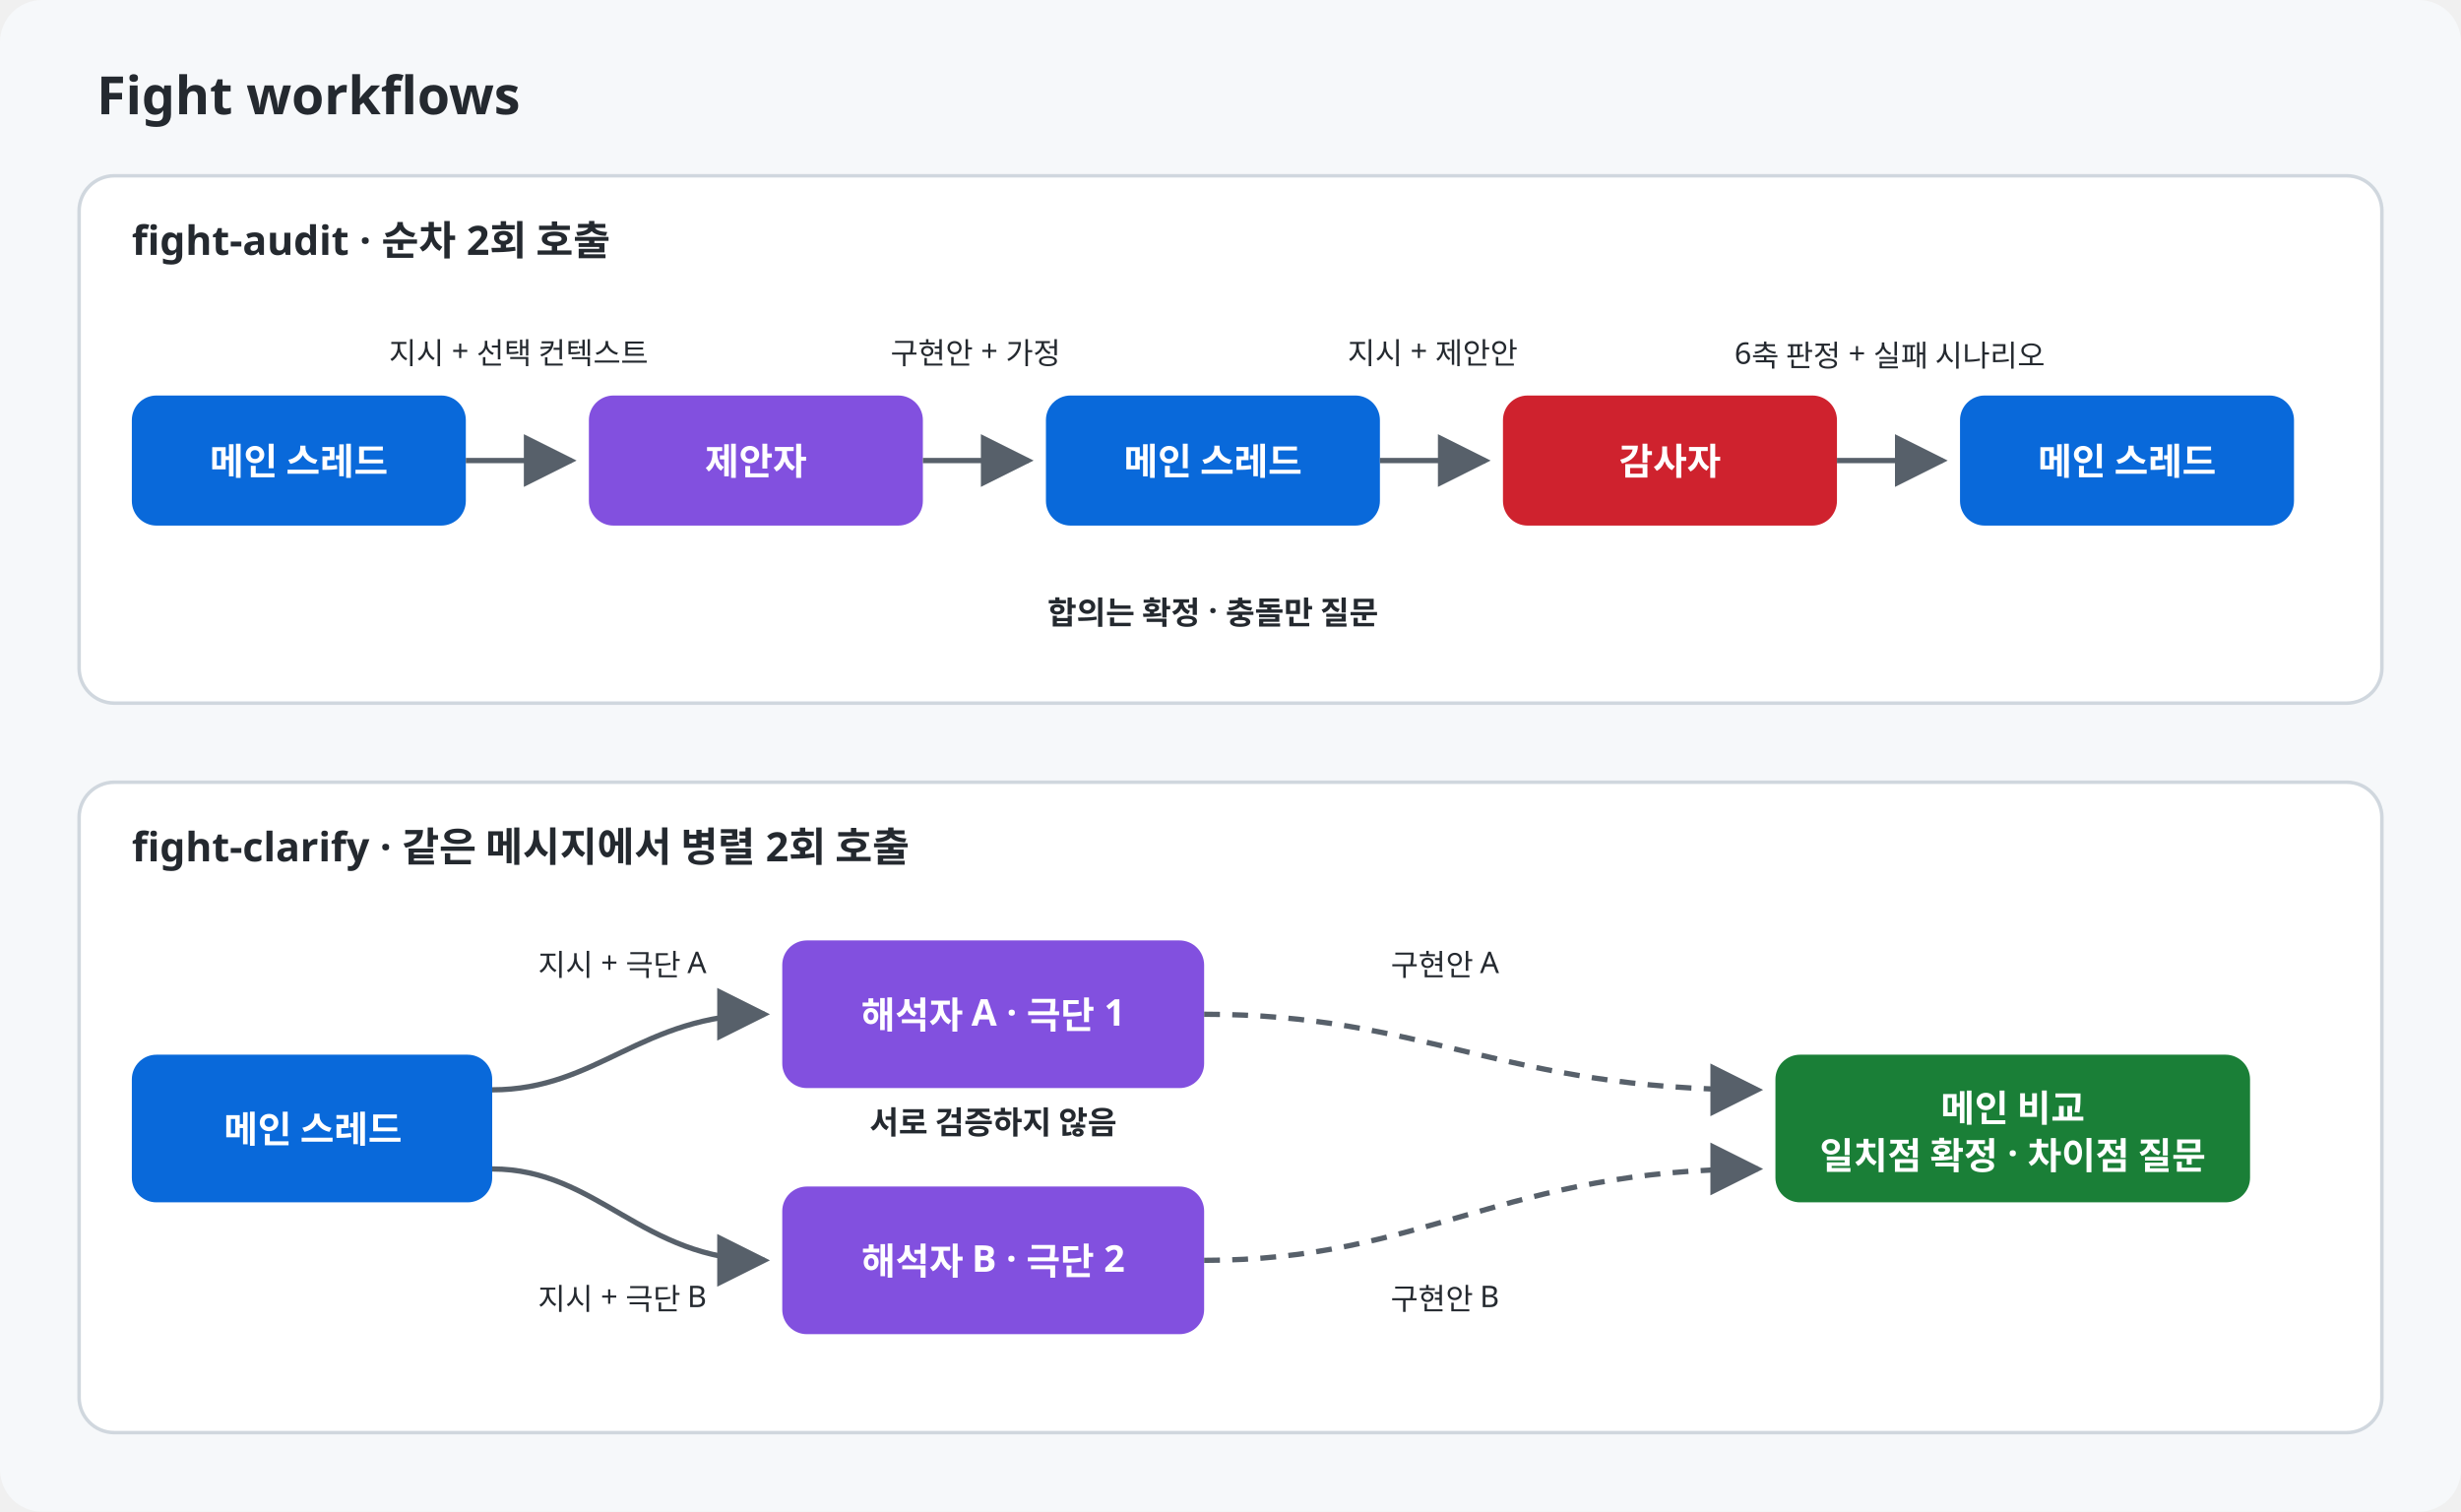
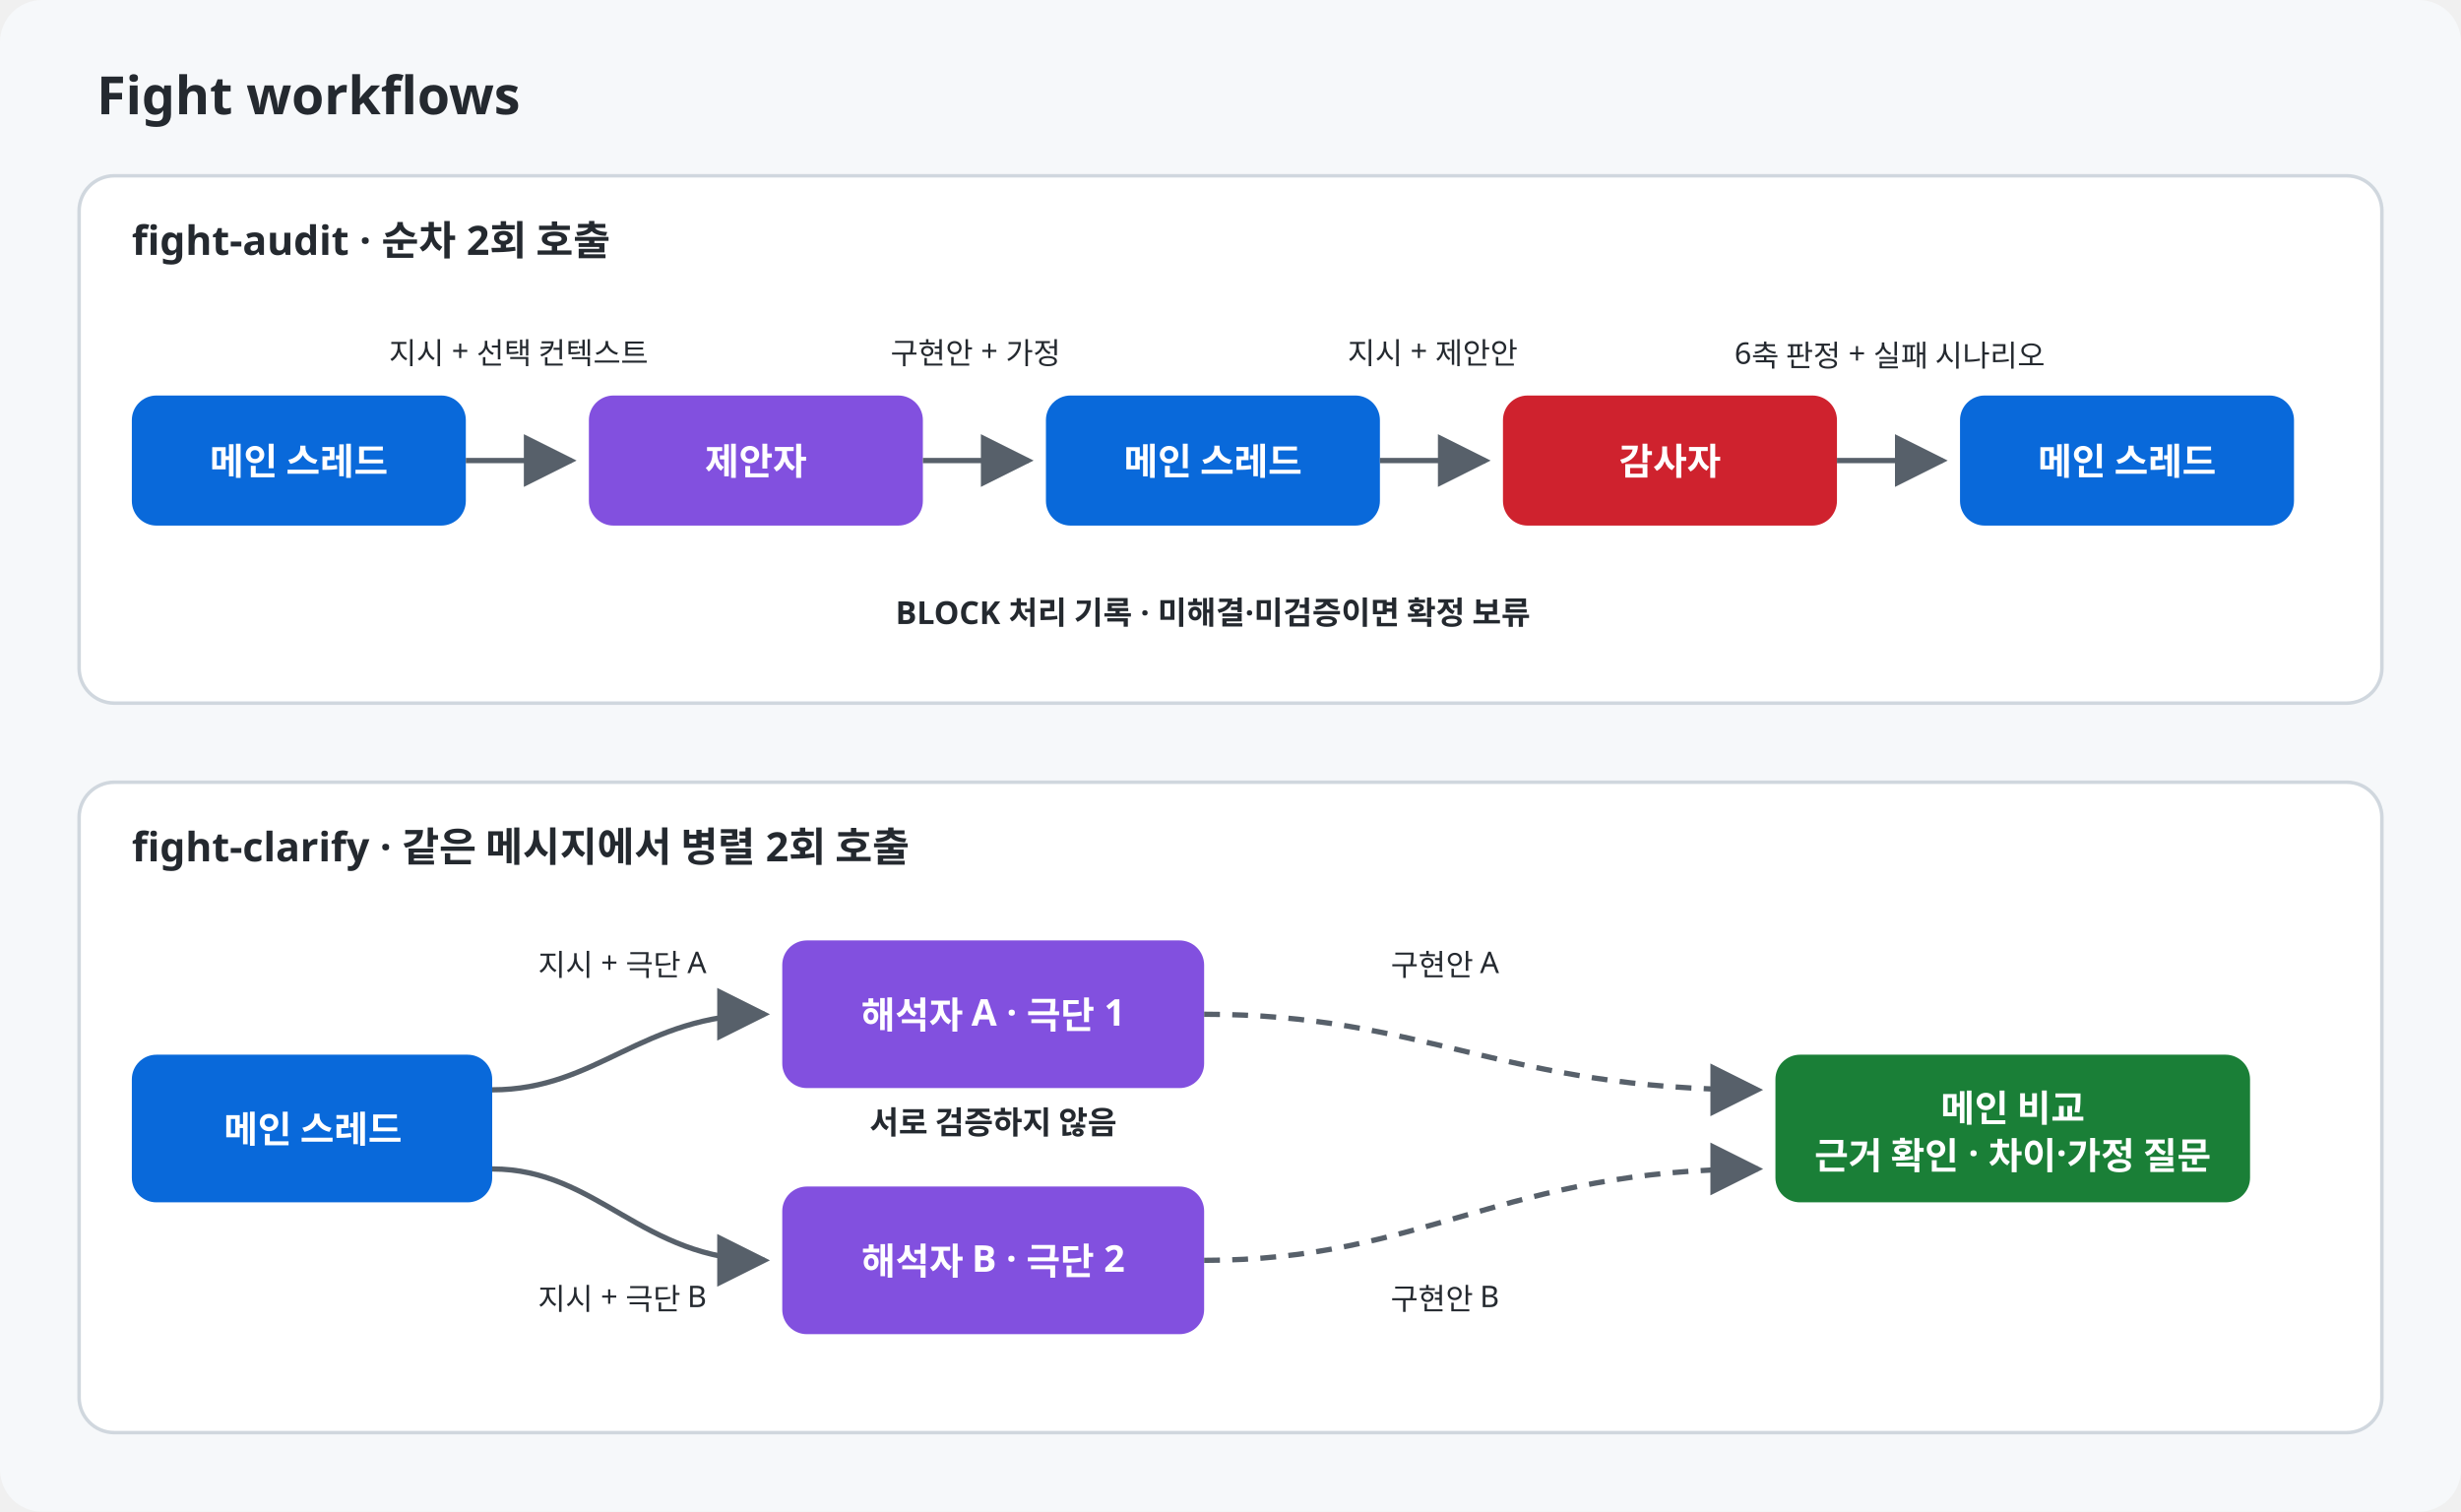
<svg xmlns="http://www.w3.org/2000/svg" viewBox="0 0 1400 860" role="img" aria-labelledby="title desc">
  <defs>
    <marker id="arrow" markerWidth="10" markerHeight="10" refX="9" refY="5" orient="auto">
      <path d="M 0 0 L 10 5 L 0 10 z" fill="#57606a" />
    </marker>
    <style>
      text { font-family: "Segoe UI", "Apple SD Gothic Neo", "Noto Sans KR", sans-serif; fill: #24292f; }
      .heading { font-size: 30px; font-weight: 700; }
      .section { font-size: 23px; font-weight: 700; }
      .node { font-size: 21px; font-weight: 700; fill: #ffffff; }
      .detail { font-size: 17px; }
      .caption { font-size: 18px; font-weight: 600; }
      .line { fill: none; stroke: #57606a; stroke-width: 3; marker-end: url(#arrow); }
      .dash { fill: none; stroke: #57606a; stroke-width: 3; stroke-dasharray: 9 7; marker-end: url(#arrow); }
    </style>
  </defs>
  <rect width="1400" height="860" rx="24" fill="#f6f8fa" />
  <text x="55" y="65" class="heading">Fight workflows</text>
  <rect x="45" y="100" width="1310" height="300" rx="20" fill="#ffffff" stroke="#d0d7de" stroke-width="2" />
  <text x="75" y="145" class="section">fight-audit · 순차 2회 호출</text>
  <rect x="75" y="225" width="190" height="74" rx="14" fill="#0969da" />
  <text x="170" y="270" text-anchor="middle" class="node">메인 스레드</text>
  <rect x="335" y="225" width="190" height="74" rx="14" fill="#8250df" />
  <text x="430" y="270" text-anchor="middle" class="node">제안자</text>
  <rect x="595" y="225" width="190" height="74" rx="14" fill="#0969da" />
  <text x="690" y="270" text-anchor="middle" class="node">메인 스레드</text>
  <rect x="855" y="225" width="190" height="74" rx="14" fill="#cf222e" />
  <text x="950" y="270" text-anchor="middle" class="node">감사자</text>
  <rect x="1115" y="225" width="190" height="74" rx="14" fill="#0969da" />
  <text x="1210" y="270" text-anchor="middle" class="node">메인 스레드</text>
  <path d="M 265 262 H 325" class="line" />
  <path d="M 525 262 H 585" class="line" />
  <path d="M 785 262 H 845" class="line" />
  <path d="M 1045 262 H 1105" class="line" />
  <text x="295" y="207" text-anchor="middle" class="detail">지시 + 선택 컨텍스트</text>
  <text x="555" y="207" text-anchor="middle" class="detail">구현안 + 가정</text>
  <text x="815" y="207" text-anchor="middle" class="detail">지시 + 제안안</text>
  <text x="1075" y="207" text-anchor="middle" class="detail">6축 판정 + 실패 시나리오</text>
-   <text x="690" y="355" text-anchor="middle" class="caption">합의는 확정 · 충돌만 질문</text>
+   <text x="690" y="355" text-anchor="middle" class="caption">BLOCK 처리 기록 · 미해결·미검증이면 확정 보류</text>
  <rect x="45" y="445" width="1310" height="370" rx="20" fill="#ffffff" stroke="#d0d7de" stroke-width="2" />
  <text x="75" y="490" class="section">fight-clarify · 같은 메시지에서 병렬 2회 호출</text>
  <rect x="75" y="600" width="205" height="84" rx="14" fill="#0969da" />
  <text x="178" y="650" text-anchor="middle" class="node">메인 스레드</text>
  <rect x="445" y="535" width="240" height="84" rx="14" fill="#8250df" />
  <text x="565" y="585" text-anchor="middle" class="node">해석자 A · 극단 1</text>
  <rect x="445" y="675" width="240" height="84" rx="14" fill="#8250df" />
  <text x="565" y="725" text-anchor="middle" class="node">해석자 B · 극단 2</text>
  <rect x="1010" y="600" width="270" height="84" rx="14" fill="#1a7f37" />
  <text x="1145" y="638" text-anchor="middle" class="node">메인 비교</text>
-   <text x="1145" y="665" text-anchor="middle" class="node">일치점 확정 · 차이점 질문</text>
+   <text x="1145" y="665" text-anchor="middle" class="node">근거 확인 · 차이·가정 질문</text>
  <path d="M 280 620 C 340 620, 365 577, 435 577" class="line" />
  <path d="M 280 665 C 340 665, 365 717, 435 717" class="line" />
  <path d="M 685 577 C 810 577, 855 620, 1000 620" class="dash" />
  <path d="M 685 717 C 810 717, 855 665, 1000 665" class="dash" />
  <text x="354" y="555" text-anchor="middle" class="detail">지시 + 극단 A</text>
  <text x="354" y="745" text-anchor="middle" class="detail">지시 + 극단 B</text>
  <text x="822" y="555" text-anchor="middle" class="detail">구현안 A</text>
  <text x="822" y="745" text-anchor="middle" class="detail">구현안 B</text>
  <text x="565" y="645" text-anchor="middle" class="caption">서로 검증하지 않음</text>
</svg>
